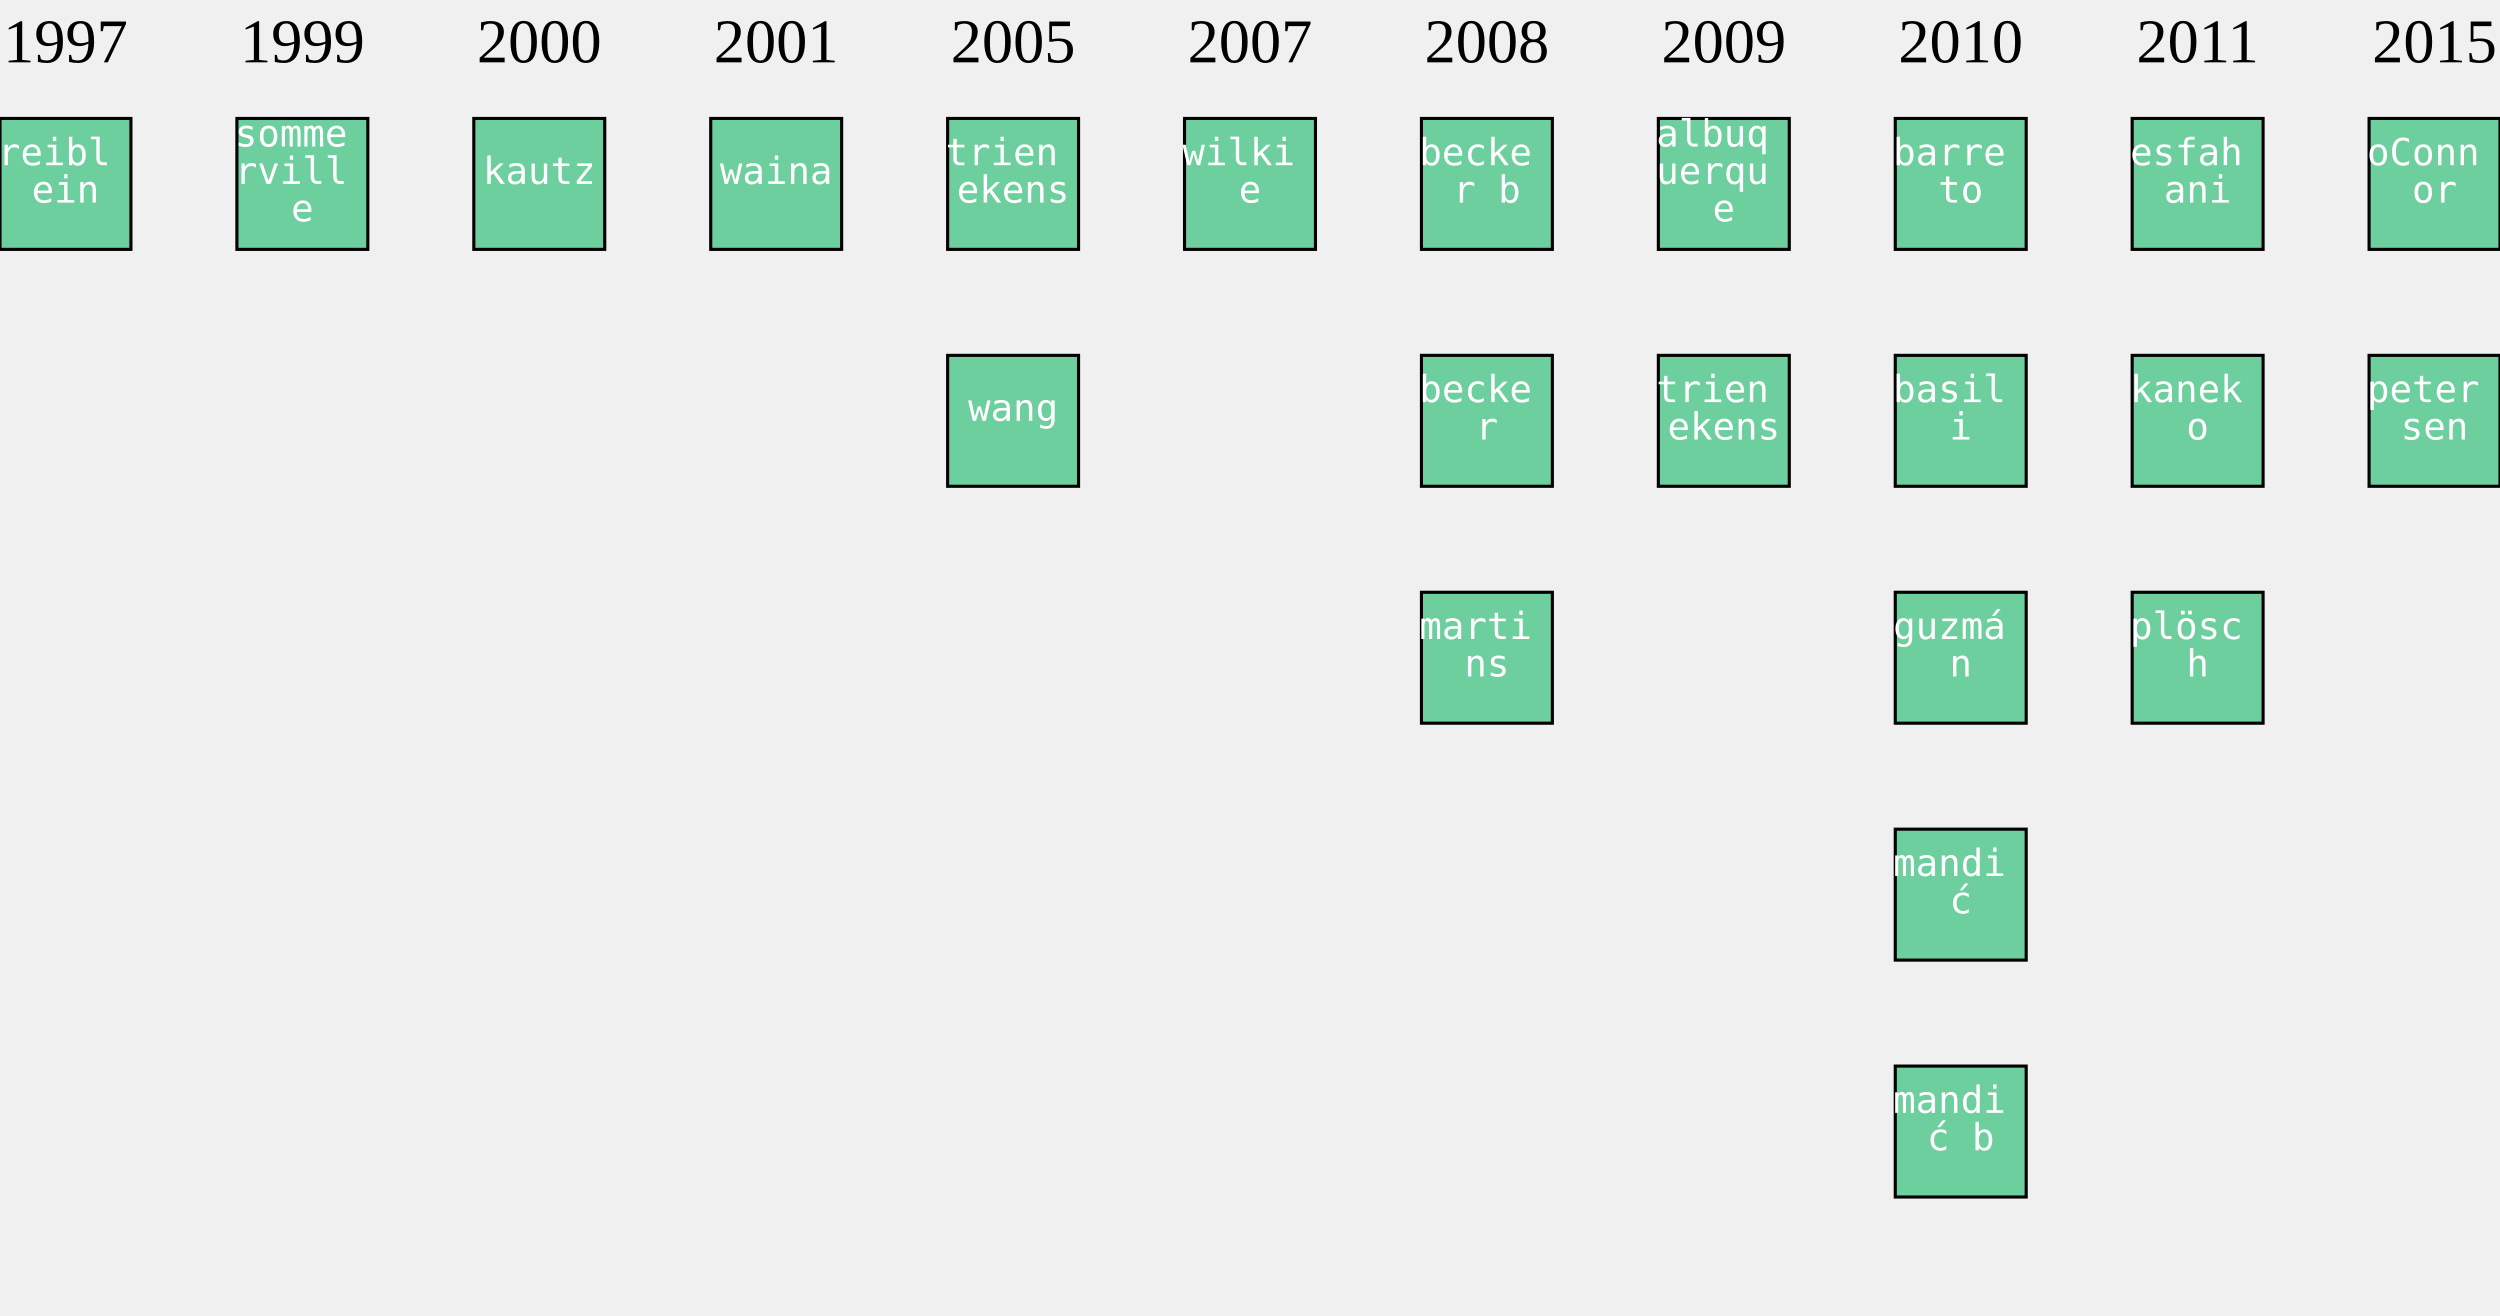
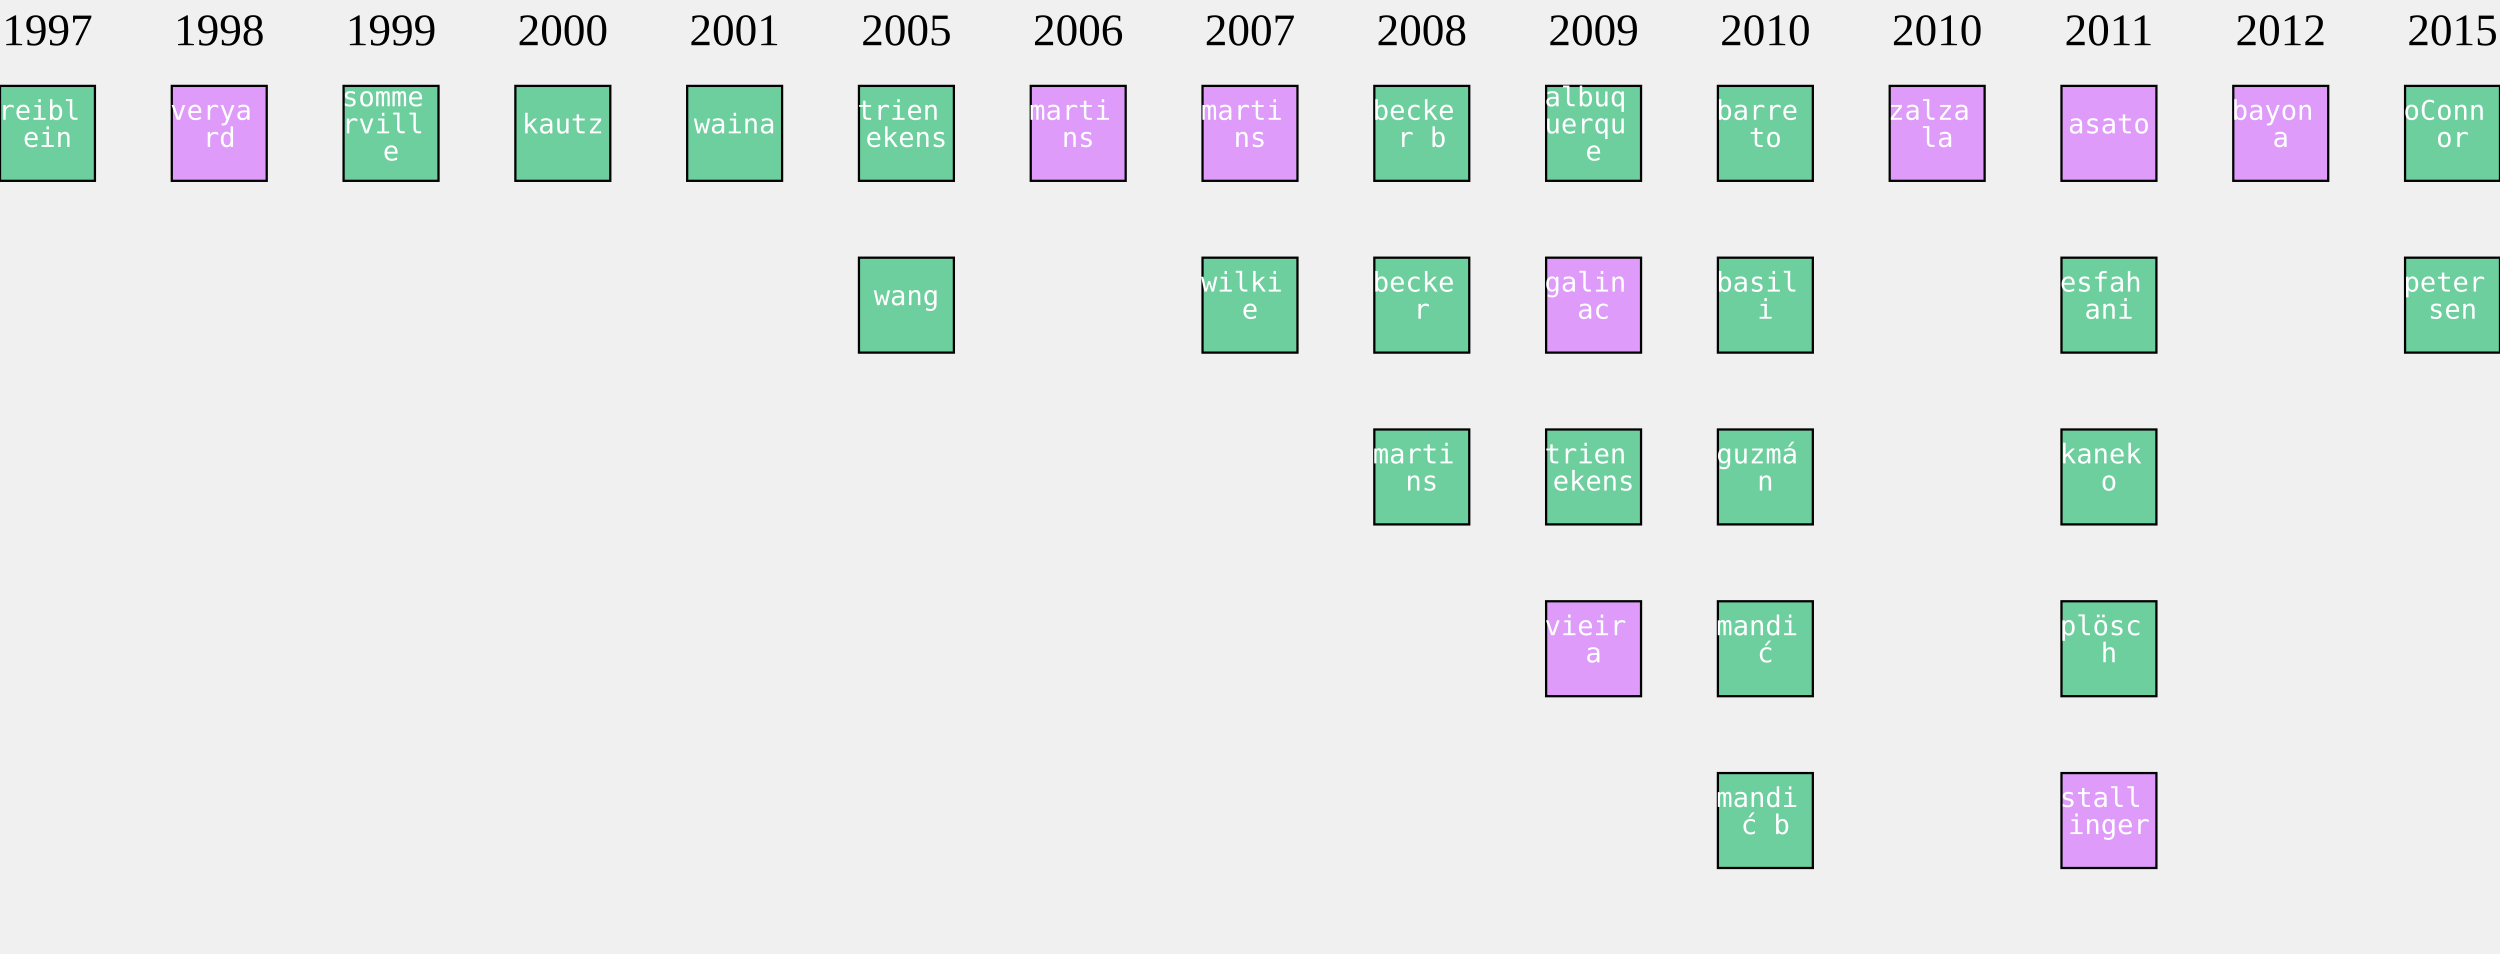
- <svg xmlns="http://www.w3.org/2000/svg" xmlns:xlink="http://www.w3.org/1999/xlink" baseProfile="full" height="422" version="1.1" width="802">
+ <svg xmlns="http://www.w3.org/2000/svg" xmlns:xlink="http://www.w3.org/1999/xlink" baseProfile="full" height="422" version="1.1" width="1106">
  <defs>
-     <marker id="id9" markerHeight="10" markerWidth="7" orient="auto" refY="5">
+     <marker id="id2" markerHeight="10" markerWidth="7" orient="auto" refY="5">
      <path d="M0,10 L7,5 0,0" fill="black" stroke="black" />
    </marker>
  </defs>
  <a target="_blank" xlink:href="https://www.scopus.com/inward/record.uri?eid=2-s2.0-0642363922&amp;partnerID=40&amp;md5=0f4fad949ad46a78811b5c9349aa559a">
    <rect class="reiblein1997a" fill="#6DCE9E" height="42" id="reiblein1997a" stroke="black" width="42" x="0" y="38" />
    <text alignment-baseline="middle" class="wrap" fill="white" style="font-size:12px;font-family:monospace" text-anchor="middle" x="21" y="59">
      <tspan x="21" y="53">reibl</tspan>
      <tspan x="21" y="65">ein</tspan>
    </text>
  </a>
+   <a target="_blank" xlink:href="https://www.scopus.com/inward/record.uri?eid=2-s2.0-0031642518&amp;partnerID=40&amp;md5=ea169a56529d5260a5b77acdef316450">
+     <rect class="veryard1998a" fill="#DE9BF9" height="42" id="veryard1998a" stroke="black" width="42" x="76" y="38" />
+     <text alignment-baseline="middle" class="wrap" fill="white" style="font-size:12px;font-family:monospace" text-anchor="middle" x="97" y="59">
+       <tspan x="97" y="53">verya</tspan>
+       <tspan x="97" y="65">rd</tspan>
+     </text>
+   </a>
  <a target="_blank" xlink:href="https://www.scopus.com/inward/record.uri?eid=2-s2.0-0033345410&amp;doi=10.1109%2f32.824395&amp;partnerID=40&amp;md5=047051619f9e05d42e5182681403625a">
-     <rect class="sommerville1999a" fill="#6DCE9E" height="42" id="sommerville1999a" stroke="black" width="42" x="76" y="38" />
-     <text alignment-baseline="middle" class="wrap" fill="white" style="font-size:12px;font-family:monospace" text-anchor="middle" x="97" y="59">
-       <tspan x="97" y="47">somme</tspan>
-       <tspan x="97" y="59">rvill</tspan>
-       <tspan x="97" y="71">e</tspan>
+     <rect class="sommerville1999a" fill="#6DCE9E" height="42" id="sommerville1999a" stroke="black" width="42" x="152" y="38" />
+     <text alignment-baseline="middle" class="wrap" fill="white" style="font-size:12px;font-family:monospace" text-anchor="middle" x="173" y="59">
+       <tspan x="173" y="47">somme</tspan>
+       <tspan x="173" y="59">rvill</tspan>
+       <tspan x="173" y="71">e</tspan>
    </text>
  </a>
  <a target="_blank" xlink:href="https://www.scopus.com/inward/record.uri?eid=2-s2.0-0033725301&amp;partnerID=40&amp;md5=8c6f800f5e9a4ca6f4d7d98c95ecdbbb">
-     <rect class="kautz2000a" fill="#6DCE9E" height="42" id="kautz2000a" stroke="black" width="42" x="152" y="38" />
-     <text alignment-baseline="middle" class="wrap" fill="white" style="font-size:12px;font-family:monospace" text-anchor="middle" x="173" y="59">
-       <tspan x="173" y="59">kautz</tspan>
-     </text>
-   </a>
-   <rect class="waina2001a" fill="#6DCE9E" height="42" id="waina2001a" stroke="black" width="42" x="228" y="38" />
-   <text alignment-baseline="middle" class="wrap" fill="white" style="font-size:12px;font-family:monospace" text-anchor="middle" x="249" y="59">
-     <tspan x="249" y="59">waina</tspan>
+     <rect class="kautz2000a" fill="#6DCE9E" height="42" id="kautz2000a" stroke="black" width="42" x="228" y="38" />
+     <text alignment-baseline="middle" class="wrap" fill="white" style="font-size:12px;font-family:monospace" text-anchor="middle" x="249" y="59">
+       <tspan x="249" y="59">kautz</tspan>
+     </text>
+   </a>
+   <rect class="waina2001a" fill="#6DCE9E" height="42" id="waina2001a" stroke="black" width="42" x="304" y="38" />
+   <text alignment-baseline="middle" class="wrap" fill="white" style="font-size:12px;font-family:monospace" text-anchor="middle" x="325" y="59">
+     <tspan x="325" y="59">waina</tspan>
  </text>
  <a target="_blank" xlink:href="https://www.scopus.com/inward/record.uri?eid=2-s2.0-10644225897&amp;doi=10.1016%2fj.infsof.2004.06.003&amp;partnerID=40&amp;md5=0de80b68bc7607407aa90eac4dc92be6">
-     <rect class="trienekens2005a" fill="#6DCE9E" height="42" id="trienekens2005a" stroke="black" width="42" x="304" y="38" />
-     <text alignment-baseline="middle" class="wrap" fill="white" style="font-size:12px;font-family:monospace" text-anchor="middle" x="325" y="59">
-       <tspan x="325" y="53">trien</tspan>
-       <tspan x="325" y="65">ekens</tspan>
+     <rect class="trienekens2005a" fill="#6DCE9E" height="42" id="trienekens2005a" stroke="black" width="42" x="380" y="38" />
+     <text alignment-baseline="middle" class="wrap" fill="white" style="font-size:12px;font-family:monospace" text-anchor="middle" x="401" y="59">
+       <tspan x="401" y="53">trien</tspan>
+       <tspan x="401" y="65">ekens</tspan>
    </text>
  </a>
  <a target="_blank" xlink:href="https://www.scopus.com/inward/record.uri?eid=2-s2.0-33745888881&amp;doi=10.1109%2fISESE.2005.1541827&amp;partnerID=40&amp;md5=a6cbea31fe63657e144e9188f9310d5c">
-     <rect class="wang2005a" fill="#6DCE9E" height="42" id="wang2005a" stroke="black" width="42" x="304" y="114" />
-     <text alignment-baseline="middle" class="wrap" fill="white" style="font-size:12px;font-family:monospace" text-anchor="middle" x="325" y="135">
-       <tspan x="325" y="135">wang</tspan>
+     <rect class="wang2005a" fill="#6DCE9E" height="42" id="wang2005a" stroke="black" width="42" x="380" y="114" />
+     <text alignment-baseline="middle" class="wrap" fill="white" style="font-size:12px;font-family:monospace" text-anchor="middle" x="401" y="135">
+       <tspan x="401" y="135">wang</tspan>
+     </text>
+   </a>
+   <a target="_blank" xlink:href="https://www.scopus.com/inward/record.uri?eid=2-s2.0-84942752098&amp;doi=10.1007%2fBF03194496&amp;partnerID=40&amp;md5=0251a9a6bdbed39e2b0e4c885281ef00">
+     <rect class="martins2006a" fill="#DE9BF9" height="42" id="martins2006a" stroke="black" width="42" x="456" y="38" />
+     <text alignment-baseline="middle" class="wrap" fill="white" style="font-size:12px;font-family:monospace" text-anchor="middle" x="477" y="59">
+       <tspan x="477" y="53">marti</tspan>
+       <tspan x="477" y="65">ns</tspan>
+     </text>
+   </a>
+   <a target="_blank" xlink:href="https://www.scopus.com/inward/record.uri?eid=2-s2.0-48449096217&amp;doi=10.1109%2fQUATIC.2007.5&amp;partnerID=40&amp;md5=9fb0c5ff8da45f592132501a9427140c">
+     <rect class="martins2007a" fill="#DE9BF9" height="42" id="martins2007a" stroke="black" width="42" x="532" y="38" />
+     <text alignment-baseline="middle" class="wrap" fill="white" style="font-size:12px;font-family:monospace" text-anchor="middle" x="553" y="59">
+       <tspan x="553" y="53">marti</tspan>
+       <tspan x="553" y="65">ns</tspan>
    </text>
  </a>
  <a target="_blank" xlink:href="https://www.scopus.com/inward/record.uri?eid=2-s2.0-34547949093&amp;doi=10.1002%2fspip.321&amp;partnerID=40&amp;md5=49a3ce14341a74f0d3f55e44512992ce">
-     <rect class="wilkie2007a" fill="#6DCE9E" height="42" id="wilkie2007a" stroke="black" width="42" x="380" y="38" />
-     <text alignment-baseline="middle" class="wrap" fill="white" style="font-size:12px;font-family:monospace" text-anchor="middle" x="401" y="59">
-       <tspan x="401" y="53">wilki</tspan>
-       <tspan x="401" y="65">e</tspan>
+     <rect class="wilkie2007a" fill="#6DCE9E" height="42" id="wilkie2007a" stroke="black" width="42" x="532" y="114" />
+     <text alignment-baseline="middle" class="wrap" fill="white" style="font-size:12px;font-family:monospace" text-anchor="middle" x="553" y="135">
+       <tspan x="553" y="129">wilki</tspan>
+       <tspan x="553" y="141">e</tspan>
    </text>
  </a>
  <a target="_blank" xlink:href="https://www.scopus.com/inward/record.uri?eid=2-s2.0-55849097328&amp;partnerID=40&amp;md5=eff87517025c0276626e85fb6d97617e">
-     <rect class="becker2008a" fill="#6DCE9E" height="42" id="becker2008a" stroke="black" width="42" x="456" y="38" />
-     <text alignment-baseline="middle" class="wrap" fill="white" style="font-size:12px;font-family:monospace" text-anchor="middle" x="477" y="59">
-       <tspan x="477" y="53">becke</tspan>
-       <tspan x="477" y="65">r b</tspan>
+     <rect class="becker2008a" fill="#6DCE9E" height="42" id="becker2008a" stroke="black" width="42" x="608" y="38" />
+     <text alignment-baseline="middle" class="wrap" fill="white" style="font-size:12px;font-family:monospace" text-anchor="middle" x="629" y="59">
+       <tspan x="629" y="53">becke</tspan>
+       <tspan x="629" y="65">r b</tspan>
    </text>
  </a>
  <a target="_blank" xlink:href="http://doi.acm.org/10.1145/1370837.1370840">
-     <rect class="becker2008b" fill="#6DCE9E" height="42" id="becker2008b" stroke="black" width="42" x="456" y="114" />
-     <text alignment-baseline="middle" class="wrap" fill="white" style="font-size:12px;font-family:monospace" text-anchor="middle" x="477" y="135">
-       <tspan x="477" y="129">becke</tspan>
-       <tspan x="477" y="141">r</tspan>
+     <rect class="becker2008b" fill="#6DCE9E" height="42" id="becker2008b" stroke="black" width="42" x="608" y="114" />
+     <text alignment-baseline="middle" class="wrap" fill="white" style="font-size:12px;font-family:monospace" text-anchor="middle" x="629" y="135">
+       <tspan x="629" y="129">becke</tspan>
+       <tspan x="629" y="141">r</tspan>
    </text>
  </a>
  <a target="_blank" xlink:href="https://www.scopus.com/inward/record.uri?eid=2-s2.0-84988021263&amp;partnerID=40&amp;md5=8694c8d89616268270d27a35ded7dda9">
-     <rect class="martins2008a" fill="#6DCE9E" height="42" id="martins2008a" stroke="black" width="42" x="456" y="190" />
-     <text alignment-baseline="middle" class="wrap" fill="white" style="font-size:12px;font-family:monospace" text-anchor="middle" x="477" y="211">
-       <tspan x="477" y="205">marti</tspan>
-       <tspan x="477" y="217">ns</tspan>
+     <rect class="martins2008a" fill="#6DCE9E" height="42" id="martins2008a" stroke="black" width="42" x="608" y="190" />
+     <text alignment-baseline="middle" class="wrap" fill="white" style="font-size:12px;font-family:monospace" text-anchor="middle" x="629" y="211">
+       <tspan x="629" y="205">marti</tspan>
+       <tspan x="629" y="217">ns</tspan>
    </text>
  </a>
  <a target="_blank" xlink:href="https://www.scopus.com/inward/record.uri?eid=2-s2.0-70149097296&amp;doi=10.1007%2f978-3-642-02152-7_26&amp;partnerID=40&amp;md5=8e04ae1e58ef4245af85aec9255db934">
-     <rect class="albuquerque2009a" fill="#6DCE9E" height="42" id="albuquerque2009a" stroke="black" width="42" x="532" y="38" />
-     <text alignment-baseline="middle" class="wrap" fill="white" style="font-size:12px;font-family:monospace" text-anchor="middle" x="553" y="59">
-       <tspan x="553" y="47">albuq</tspan>
-       <tspan x="553" y="59">uerqu</tspan>
-       <tspan x="553" y="71">e</tspan>
+     <rect class="albuquerque2009a" fill="#6DCE9E" height="42" id="albuquerque2009a" stroke="black" width="42" x="684" y="38" />
+     <text alignment-baseline="middle" class="wrap" fill="white" style="font-size:12px;font-family:monospace" text-anchor="middle" x="705" y="59">
+       <tspan x="705" y="47">albuq</tspan>
+       <tspan x="705" y="59">uerqu</tspan>
+       <tspan x="705" y="71">e</tspan>
+     </text>
+   </a>
+   <a target="_blank" xlink:href="https://www.scopus.com/inward/record.uri?eid=2-s2.0-67649210203&amp;doi=10.1016%2fj.infsof.2009.05.002&amp;partnerID=40&amp;md5=81583b0f55a92e45fe62aed66541a2a6">
+     <rect class="galinac2009a" fill="#DE9BF9" height="42" id="galinac2009a" stroke="black" width="42" x="684" y="114" />
+     <text alignment-baseline="middle" class="wrap" fill="white" style="font-size:12px;font-family:monospace" text-anchor="middle" x="705" y="135">
+       <tspan x="705" y="129">galin</tspan>
+       <tspan x="705" y="141">ac</tspan>
    </text>
  </a>
  <a target="_blank" xlink:href="https://www.scopus.com/inward/record.uri?eid=2-s2.0-67650641523&amp;doi=10.1007%2fs11219-008-9063-6&amp;partnerID=40&amp;md5=2b9dc58ffcb8e6cf5051c717faf1e2c0">
-     <rect class="trienekens2009a" fill="#6DCE9E" height="42" id="trienekens2009a" stroke="black" width="42" x="532" y="114" />
-     <text alignment-baseline="middle" class="wrap" fill="white" style="font-size:12px;font-family:monospace" text-anchor="middle" x="553" y="135">
-       <tspan x="553" y="129">trien</tspan>
-       <tspan x="553" y="141">ekens</tspan>
+     <rect class="trienekens2009a" fill="#6DCE9E" height="42" id="trienekens2009a" stroke="black" width="42" x="684" y="190" />
+     <text alignment-baseline="middle" class="wrap" fill="white" style="font-size:12px;font-family:monospace" text-anchor="middle" x="705" y="211">
+       <tspan x="705" y="205">trien</tspan>
+       <tspan x="705" y="217">ekens</tspan>
+     </text>
+   </a>
+   <a target="_blank" xlink:href="https://www.scopus.com/inward/record.uri?eid=2-s2.0-84924066640&amp;partnerID=40&amp;md5=4e5689a4b6cf65373747c667d272805e">
+     <rect class="vieira2009a" fill="#DE9BF9" height="42" id="vieira2009a" stroke="black" width="42" x="684" y="266" />
+     <text alignment-baseline="middle" class="wrap" fill="white" style="font-size:12px;font-family:monospace" text-anchor="middle" x="705" y="287">
+       <tspan x="705" y="281">vieir</tspan>
+       <tspan x="705" y="293">a</tspan>
    </text>
  </a>
  <a target="_blank" xlink:href="https://www.scopus.com/inward/record.uri?eid=2-s2.0-77955446167&amp;doi=10.1007%2f978-3-642-13792-1_29&amp;partnerID=40&amp;md5=62f77861d2bc11d469e715dd6ef7c587">
-     <rect class="barreto2010a" fill="#6DCE9E" height="42" id="barreto2010a" stroke="black" width="42" x="608" y="38" />
-     <text alignment-baseline="middle" class="wrap" fill="white" style="font-size:12px;font-family:monospace" text-anchor="middle" x="629" y="59">
-       <tspan x="629" y="53">barre</tspan>
-       <tspan x="629" y="65">to</tspan>
+     <rect class="barreto2010a" fill="#6DCE9E" height="42" id="barreto2010a" stroke="black" width="42" x="760" y="38" />
+     <text alignment-baseline="middle" class="wrap" fill="white" style="font-size:12px;font-family:monospace" text-anchor="middle" x="781" y="59">
+       <tspan x="781" y="53">barre</tspan>
+       <tspan x="781" y="65">to</tspan>
    </text>
  </a>
  <a target="_blank" xlink:href="https://www.scopus.com/inward/record.uri?eid=2-s2.0-77951033625&amp;doi=10.1109%2fMC.2010.108&amp;partnerID=40&amp;md5=f36e6e65d1ea856227721c90fc1ac645">
-     <rect class="basili2010a" fill="#6DCE9E" height="42" id="basili2010a" stroke="black" width="42" x="608" y="114" />
-     <text alignment-baseline="middle" class="wrap" fill="white" style="font-size:12px;font-family:monospace" text-anchor="middle" x="629" y="135">
-       <tspan x="629" y="129">basil</tspan>
-       <tspan x="629" y="141">i</tspan>
+     <rect class="basili2010a" fill="#6DCE9E" height="42" id="basili2010a" stroke="black" width="42" x="760" y="114" />
+     <text alignment-baseline="middle" class="wrap" fill="white" style="font-size:12px;font-family:monospace" text-anchor="middle" x="781" y="135">
+       <tspan x="781" y="129">basil</tspan>
+       <tspan x="781" y="141">i</tspan>
    </text>
  </a>
  <a target="_blank" xlink:href="https://www.scopus.com/inward/record.uri?eid=2-s2.0-77953479945&amp;doi=10.1007%2fs11219-010-9094-7&amp;partnerID=40&amp;md5=ff201293071e1123dedf8e2ad949d4c5">
-     <rect class="guzmán2010a" fill="#6DCE9E" height="42" id="guzmán2010a" stroke="black" width="42" x="608" y="190" />
-     <text alignment-baseline="middle" class="wrap" fill="white" style="font-size:12px;font-family:monospace" text-anchor="middle" x="629" y="211">
-       <tspan x="629" y="205">guzmá</tspan>
-       <tspan x="629" y="217">n</tspan>
+     <rect class="guzmán2010a" fill="#6DCE9E" height="42" id="guzmán2010a" stroke="black" width="42" x="760" y="190" />
+     <text alignment-baseline="middle" class="wrap" fill="white" style="font-size:12px;font-family:monospace" text-anchor="middle" x="781" y="211">
+       <tspan x="781" y="205">guzmá</tspan>
+       <tspan x="781" y="217">n</tspan>
    </text>
  </a>
  <a target="_blank" xlink:href="https://www.scopus.com/inward/record.uri?eid=2-s2.0-78449277207&amp;doi=10.1109%2fSEAA.2010.33&amp;partnerID=40&amp;md5=67093fe92c5dafae3a7c4c3674ac4f05">
-     <rect class="mandić2010a" fill="#6DCE9E" height="42" id="mandić2010a" stroke="black" width="42" x="608" y="266" />
-     <text alignment-baseline="middle" class="wrap" fill="white" style="font-size:12px;font-family:monospace" text-anchor="middle" x="629" y="287">
-       <tspan x="629" y="281">mandi</tspan>
-       <tspan x="629" y="293">ć</tspan>
+     <rect class="mandić2010a" fill="#6DCE9E" height="42" id="mandić2010a" stroke="black" width="42" x="760" y="266" />
+     <text alignment-baseline="middle" class="wrap" fill="white" style="font-size:12px;font-family:monospace" text-anchor="middle" x="781" y="287">
+       <tspan x="781" y="281">mandi</tspan>
+       <tspan x="781" y="293">ć</tspan>
    </text>
  </a>
  <a target="_blank" xlink:href="https://www.scopus.com/inward/record.uri?eid=2-s2.0-78149253973&amp;doi=10.1145%2f1852786.1852813&amp;partnerID=40&amp;md5=26fcb1b5696be7437beaca23b4fb11fa">
-     <rect class="mandić2010b" fill="#6DCE9E" height="42" id="mandić2010b" stroke="black" width="42" x="608" y="342" />
-     <text alignment-baseline="middle" class="wrap" fill="white" style="font-size:12px;font-family:monospace" text-anchor="middle" x="629" y="363">
-       <tspan x="629" y="357">mandi</tspan>
-       <tspan x="629" y="369">ć b</tspan>
+     <rect class="mandić2010b" fill="#6DCE9E" height="42" id="mandić2010b" stroke="black" width="42" x="760" y="342" />
+     <text alignment-baseline="middle" class="wrap" fill="white" style="font-size:12px;font-family:monospace" text-anchor="middle" x="781" y="363">
+       <tspan x="781" y="357">mandi</tspan>
+       <tspan x="781" y="369">ć b</tspan>
+     </text>
+   </a>
+   <a target="_blank" xlink:href="https://www.scopus.com/inward/record.uri?eid=2-s2.0-84900804698&amp;partnerID=40&amp;md5=1ae1d1be9212fc154b5144d9e22088ae">
+     <rect class="zalzala2010a" fill="#DE9BF9" height="42" id="zalzala2010a" stroke="black" width="42" x="836" y="38" />
+     <text alignment-baseline="middle" class="wrap" fill="white" style="font-size:12px;font-family:monospace" text-anchor="middle" x="857" y="59">
+       <tspan x="857" y="53">zalza</tspan>
+       <tspan x="857" y="65">la</tspan>
+     </text>
+   </a>
+   <a target="_blank" xlink:href="https://www.scopus.com/inward/record.uri?eid=2-s2.0-79961003310&amp;doi=10.1590%2fS0103-65132011005000028&amp;partnerID=40&amp;md5=4f74d483617ef9a0b575a21b34a7a88c">
+     <rect class="asato2011a" fill="#DE9BF9" height="42" id="asato2011a" stroke="black" width="42" x="912" y="38" />
+     <text alignment-baseline="middle" class="wrap" fill="white" style="font-size:12px;font-family:monospace" text-anchor="middle" x="933" y="59">
+       <tspan x="933" y="59">asato</tspan>
    </text>
  </a>
  <a target="_blank" xlink:href="https://www.scopus.com/inward/record.uri?eid=2-s2.0-79960616089&amp;doi=10.1145%2f1987875.1987902&amp;partnerID=40&amp;md5=100ec17657ce76c7aae87e468734ce61">
-     <rect class="esfahani2011a" fill="#6DCE9E" height="42" id="esfahani2011a" stroke="black" width="42" x="684" y="38" />
-     <text alignment-baseline="middle" class="wrap" fill="white" style="font-size:12px;font-family:monospace" text-anchor="middle" x="705" y="59">
-       <tspan x="705" y="53">esfah</tspan>
-       <tspan x="705" y="65">ani</tspan>
+     <rect class="esfahani2011a" fill="#6DCE9E" height="42" id="esfahani2011a" stroke="black" width="42" x="912" y="114" />
+     <text alignment-baseline="middle" class="wrap" fill="white" style="font-size:12px;font-family:monospace" text-anchor="middle" x="933" y="135">
+       <tspan x="933" y="129">esfah</tspan>
+       <tspan x="933" y="141">ani</tspan>
    </text>
  </a>
  <a target="_blank" xlink:href="https://www.scopus.com/inward/record.uri?eid=2-s2.0-84856179627&amp;doi=10.1109%2fIWSM-MENSURA.2011.22&amp;partnerID=40&amp;md5=a2a198ad14141ae265ef21cdaa4ac3eb">
-     <rect class="kaneko2011a" fill="#6DCE9E" height="42" id="kaneko2011a" stroke="black" width="42" x="684" y="114" />
-     <text alignment-baseline="middle" class="wrap" fill="white" style="font-size:12px;font-family:monospace" text-anchor="middle" x="705" y="135">
-       <tspan x="705" y="129">kanek</tspan>
-       <tspan x="705" y="141">o</tspan>
+     <rect class="kaneko2011a" fill="#6DCE9E" height="42" id="kaneko2011a" stroke="black" width="42" x="912" y="190" />
+     <text alignment-baseline="middle" class="wrap" fill="white" style="font-size:12px;font-family:monospace" text-anchor="middle" x="933" y="211">
+       <tspan x="933" y="205">kanek</tspan>
+       <tspan x="933" y="217">o</tspan>
    </text>
  </a>
  <a target="_blank" xlink:href="https://www.scopus.com/inward/record.uri?eid=2-s2.0-79959462301&amp;doi=10.1007%2f978-3-642-21233-8-26&amp;partnerID=40&amp;md5=0f840eac597f235552ab0003d3a9f26e">
-     <rect class="plösch2011a" fill="#6DCE9E" height="42" id="plösch2011a" stroke="black" width="42" x="684" y="190" />
-     <text alignment-baseline="middle" class="wrap" fill="white" style="font-size:12px;font-family:monospace" text-anchor="middle" x="705" y="211">
-       <tspan x="705" y="205">plösc</tspan>
-       <tspan x="705" y="217">h</tspan>
+     <rect class="plösch2011a" fill="#6DCE9E" height="42" id="plösch2011a" stroke="black" width="42" x="912" y="266" />
+     <text alignment-baseline="middle" class="wrap" fill="white" style="font-size:12px;font-family:monospace" text-anchor="middle" x="933" y="287">
+       <tspan x="933" y="281">plösc</tspan>
+       <tspan x="933" y="293">h</tspan>
+     </text>
+   </a>
+   <a target="_blank" xlink:href="https://www.scopus.com/inward/record.uri?eid=2-s2.0-79959383094&amp;doi=10.1007%2f978-3-642-21233-8-14&amp;partnerID=40&amp;md5=f654df2d7d0f005f97b887c6c3218b9f">
+     <rect class="stallinger2011a" fill="#DE9BF9" height="42" id="stallinger2011a" stroke="black" width="42" x="912" y="342" />
+     <text alignment-baseline="middle" class="wrap" fill="white" style="font-size:12px;font-family:monospace" text-anchor="middle" x="933" y="363">
+       <tspan x="933" y="357">stall</tspan>
+       <tspan x="933" y="369">inger</tspan>
+     </text>
+   </a>
+   <a target="_blank" xlink:href="https://www.scopus.com/inward/record.uri?eid=2-s2.0-84862194516&amp;doi=10.1007%2f978-3-642-30439-2_1&amp;partnerID=40&amp;md5=7e84fdf0b4d3cce91cbd39ad50cb9487">
+     <rect class="bayona2012a" fill="#DE9BF9" height="42" id="bayona2012a" stroke="black" width="42" x="988" y="38" />
+     <text alignment-baseline="middle" class="wrap" fill="white" style="font-size:12px;font-family:monospace" text-anchor="middle" x="1009" y="59">
+       <tspan x="1009" y="53">bayon</tspan>
+       <tspan x="1009" y="65">a</tspan>
    </text>
  </a>
  <a target="_blank" xlink:href="https://www.scopus.com/inward/record.uri?eid=2-s2.0-84958538253&amp;doi=10.1145%2f2785592.2785608&amp;partnerID=40&amp;md5=69f4570281d159270659261c0d50408c">
-     <rect class="oConnor2015a" fill="#6DCE9E" height="42" id="oConnor2015a" stroke="black" width="42" x="760" y="38" />
-     <text alignment-baseline="middle" class="wrap" fill="white" style="font-size:12px;font-family:monospace" text-anchor="middle" x="781" y="59">
-       <tspan x="781" y="53">oConn</tspan>
-       <tspan x="781" y="65">or</tspan>
+     <rect class="oConnor2015a" fill="#6DCE9E" height="42" id="oConnor2015a" stroke="black" width="42" x="1064" y="38" />
+     <text alignment-baseline="middle" class="wrap" fill="white" style="font-size:12px;font-family:monospace" text-anchor="middle" x="1085" y="59">
+       <tspan x="1085" y="53">oConn</tspan>
+       <tspan x="1085" y="65">or</tspan>
    </text>
  </a>
  <a target="_blank" xlink:href="https://www.scopus.com/inward/record.uri?eid=2-s2.0-84930477271&amp;doi=10.1007%2fs10664-014-9306-z&amp;partnerID=40&amp;md5=3c0ee587416354cc911b2d5e7b32c115">
-     <rect class="petersen2015a" fill="#6DCE9E" height="42" id="petersen2015a" stroke="black" width="42" x="760" y="114" />
-     <text alignment-baseline="middle" class="wrap" fill="white" style="font-size:12px;font-family:monospace" text-anchor="middle" x="781" y="135">
-       <tspan x="781" y="129">peter</tspan>
-       <tspan x="781" y="141">sen</tspan>
+     <rect class="petersen2015a" fill="#6DCE9E" height="42" id="petersen2015a" stroke="black" width="42" x="1064" y="114" />
+     <text alignment-baseline="middle" class="wrap" fill="white" style="font-size:12px;font-family:monospace" text-anchor="middle" x="1085" y="135">
+       <tspan x="1085" y="129">peter</tspan>
+       <tspan x="1085" y="141">sen</tspan>
    </text>
  </a>
  <text style="font-size:20px" text-anchor="middle" x="21" y="20">1997</text>
-   <text style="font-size:20px" text-anchor="middle" x="97" y="20">1999</text>
-   <text style="font-size:20px" text-anchor="middle" x="173" y="20">2000</text>
-   <text style="font-size:20px" text-anchor="middle" x="249" y="20">2001</text>
-   <text style="font-size:20px" text-anchor="middle" x="325" y="20">2005</text>
-   <text style="font-size:20px" text-anchor="middle" x="401" y="20">2007</text>
-   <text style="font-size:20px" text-anchor="middle" x="477" y="20">2008</text>
-   <text style="font-size:20px" text-anchor="middle" x="553" y="20">2009</text>
-   <text style="font-size:20px" text-anchor="middle" x="629" y="20">2010</text>
-   <text style="font-size:20px" text-anchor="middle" x="705" y="20">2011</text>
-   <text style="font-size:20px" text-anchor="middle" x="781" y="20">2015</text>
+   <text style="font-size:20px" text-anchor="middle" x="97" y="20">1998</text>
+   <text style="font-size:20px" text-anchor="middle" x="173" y="20">1999</text>
+   <text style="font-size:20px" text-anchor="middle" x="249" y="20">2000</text>
+   <text style="font-size:20px" text-anchor="middle" x="325" y="20">2001</text>
+   <text style="font-size:20px" text-anchor="middle" x="401" y="20">2005</text>
+   <text style="font-size:20px" text-anchor="middle" x="477" y="20">2006</text>
+   <text style="font-size:20px" text-anchor="middle" x="553" y="20">2007</text>
+   <text style="font-size:20px" text-anchor="middle" x="629" y="20">2008</text>
+   <text style="font-size:20px" text-anchor="middle" x="705" y="20">2009</text>
+   <text style="font-size:20px" text-anchor="middle" x="781" y="20">2010</text>
+   <text style="font-size:20px" text-anchor="middle" x="857" y="20">2010</text>
+   <text style="font-size:20px" text-anchor="middle" x="933" y="20">2011</text>
+   <text style="font-size:20px" text-anchor="middle" x="1009" y="20">2012</text>
+   <text style="font-size:20px" text-anchor="middle" x="1085" y="20">2015</text>
</svg>
